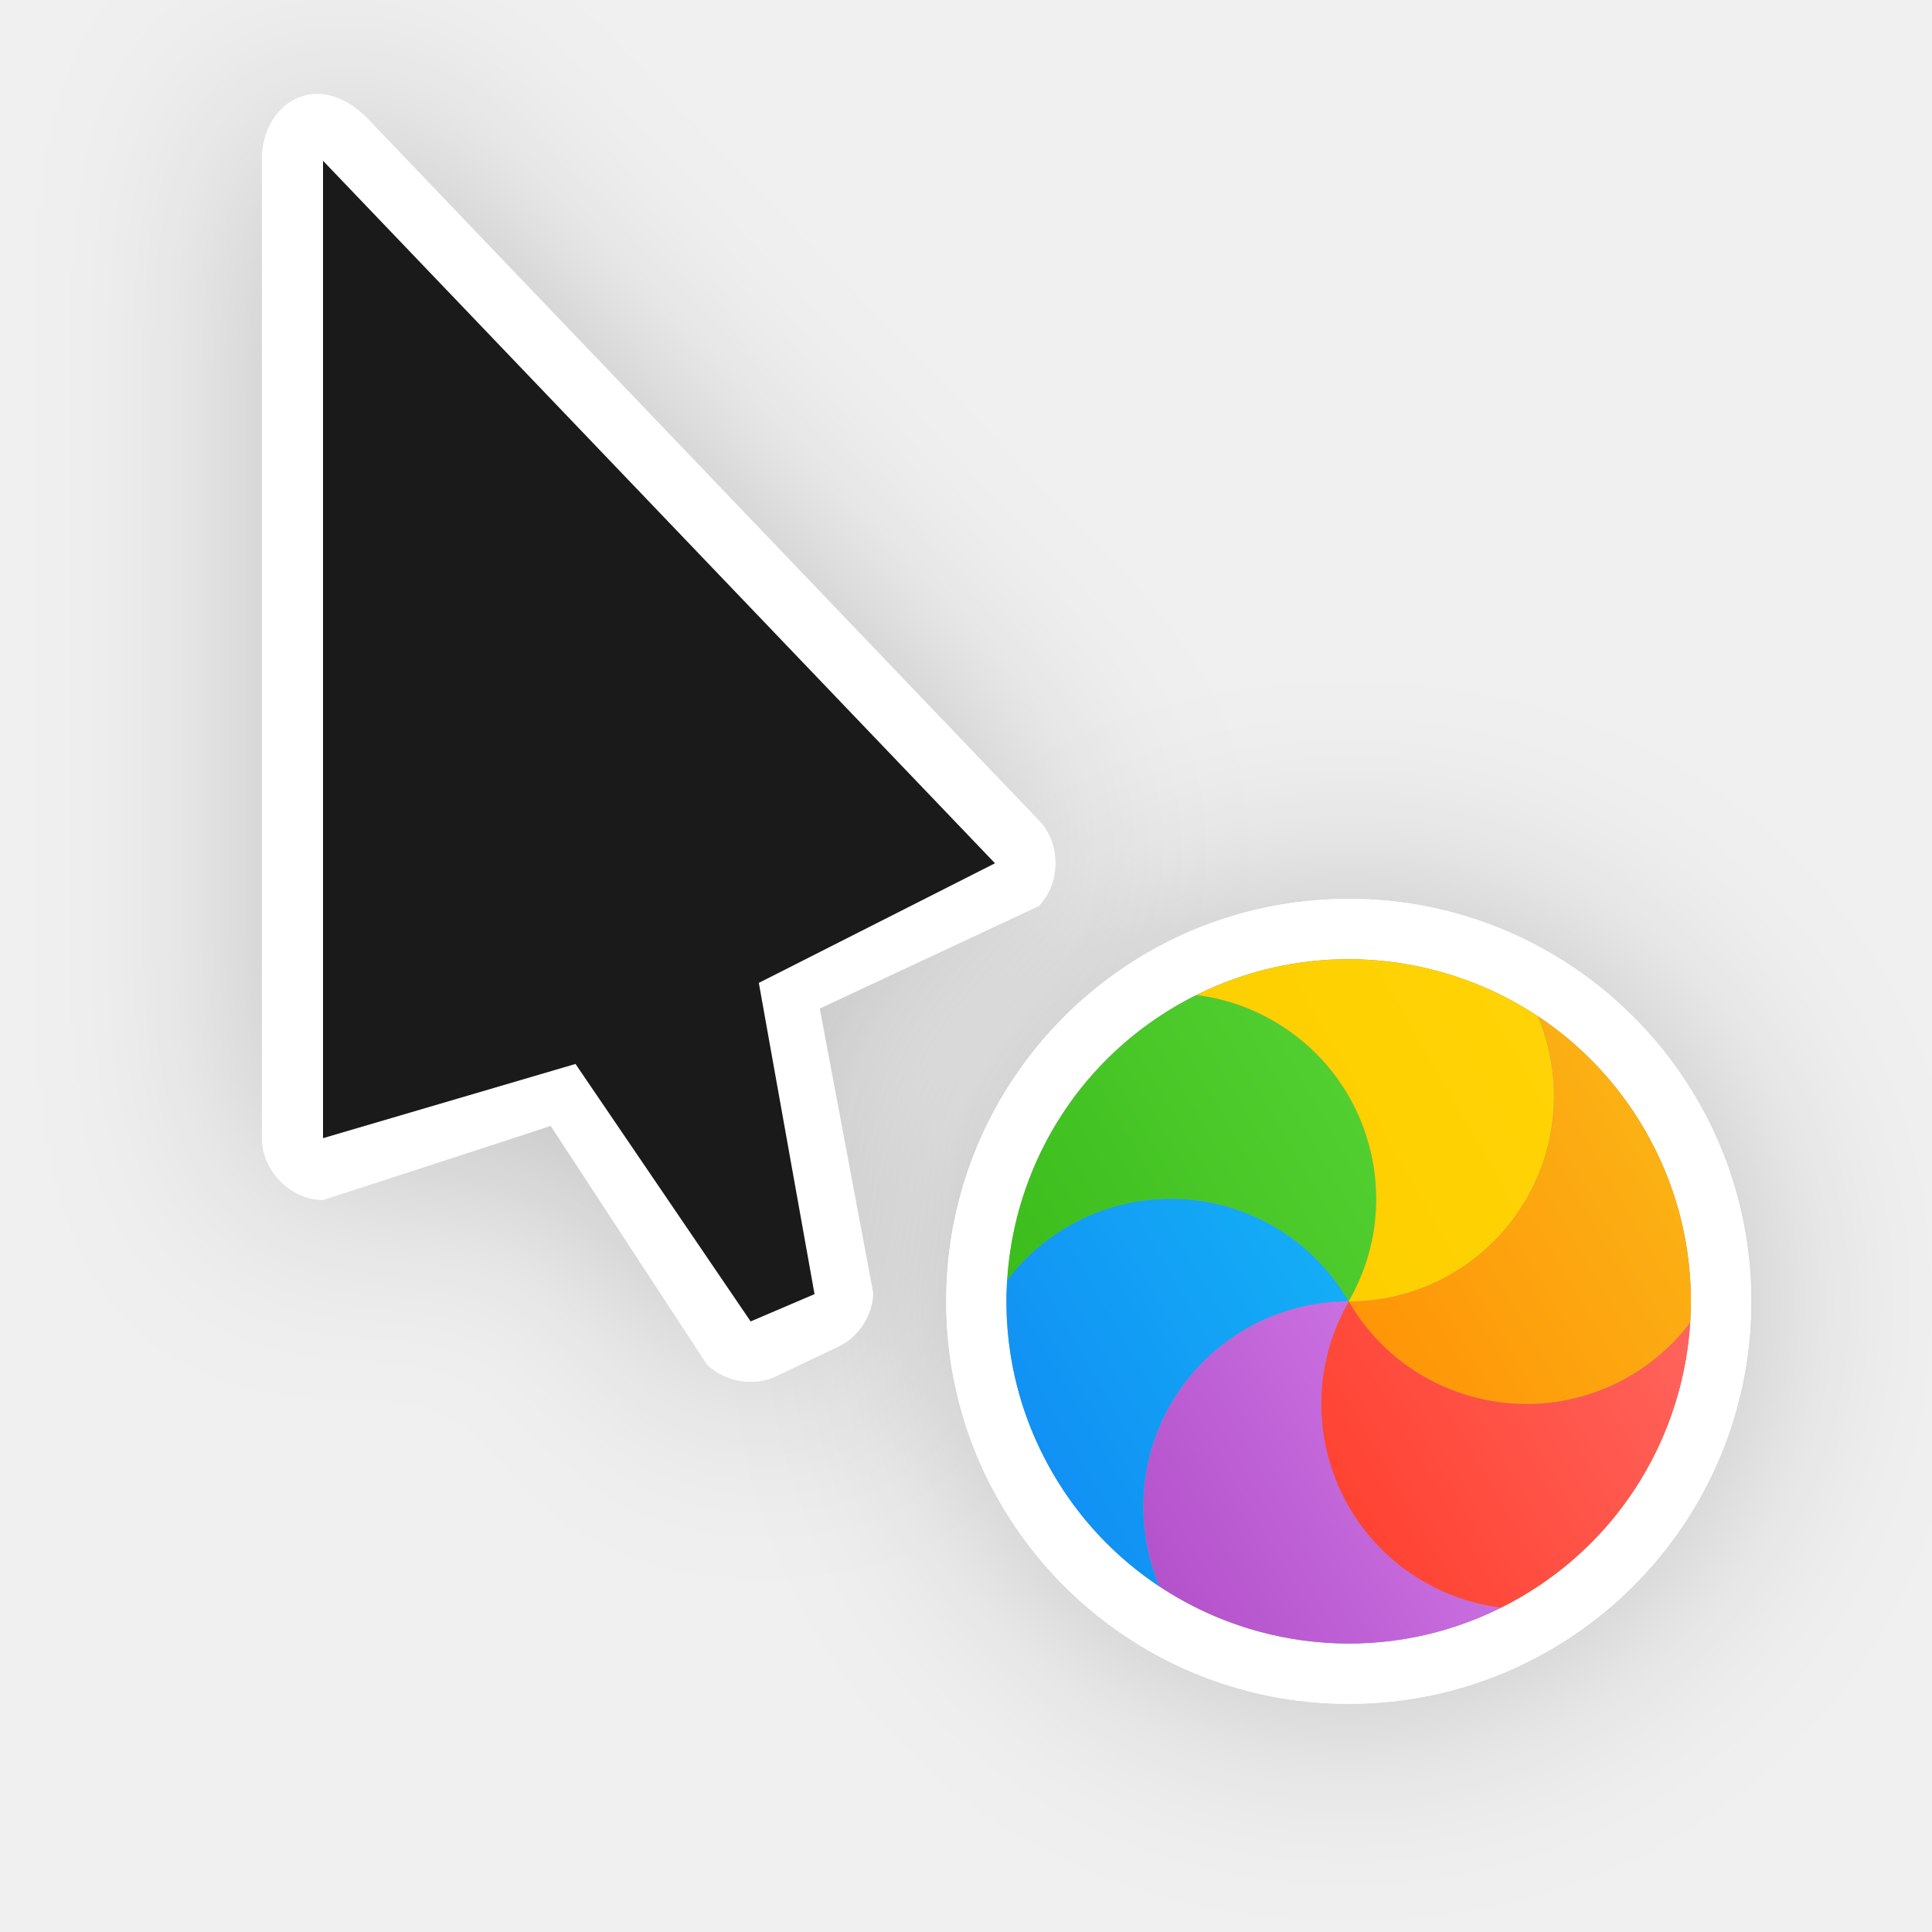
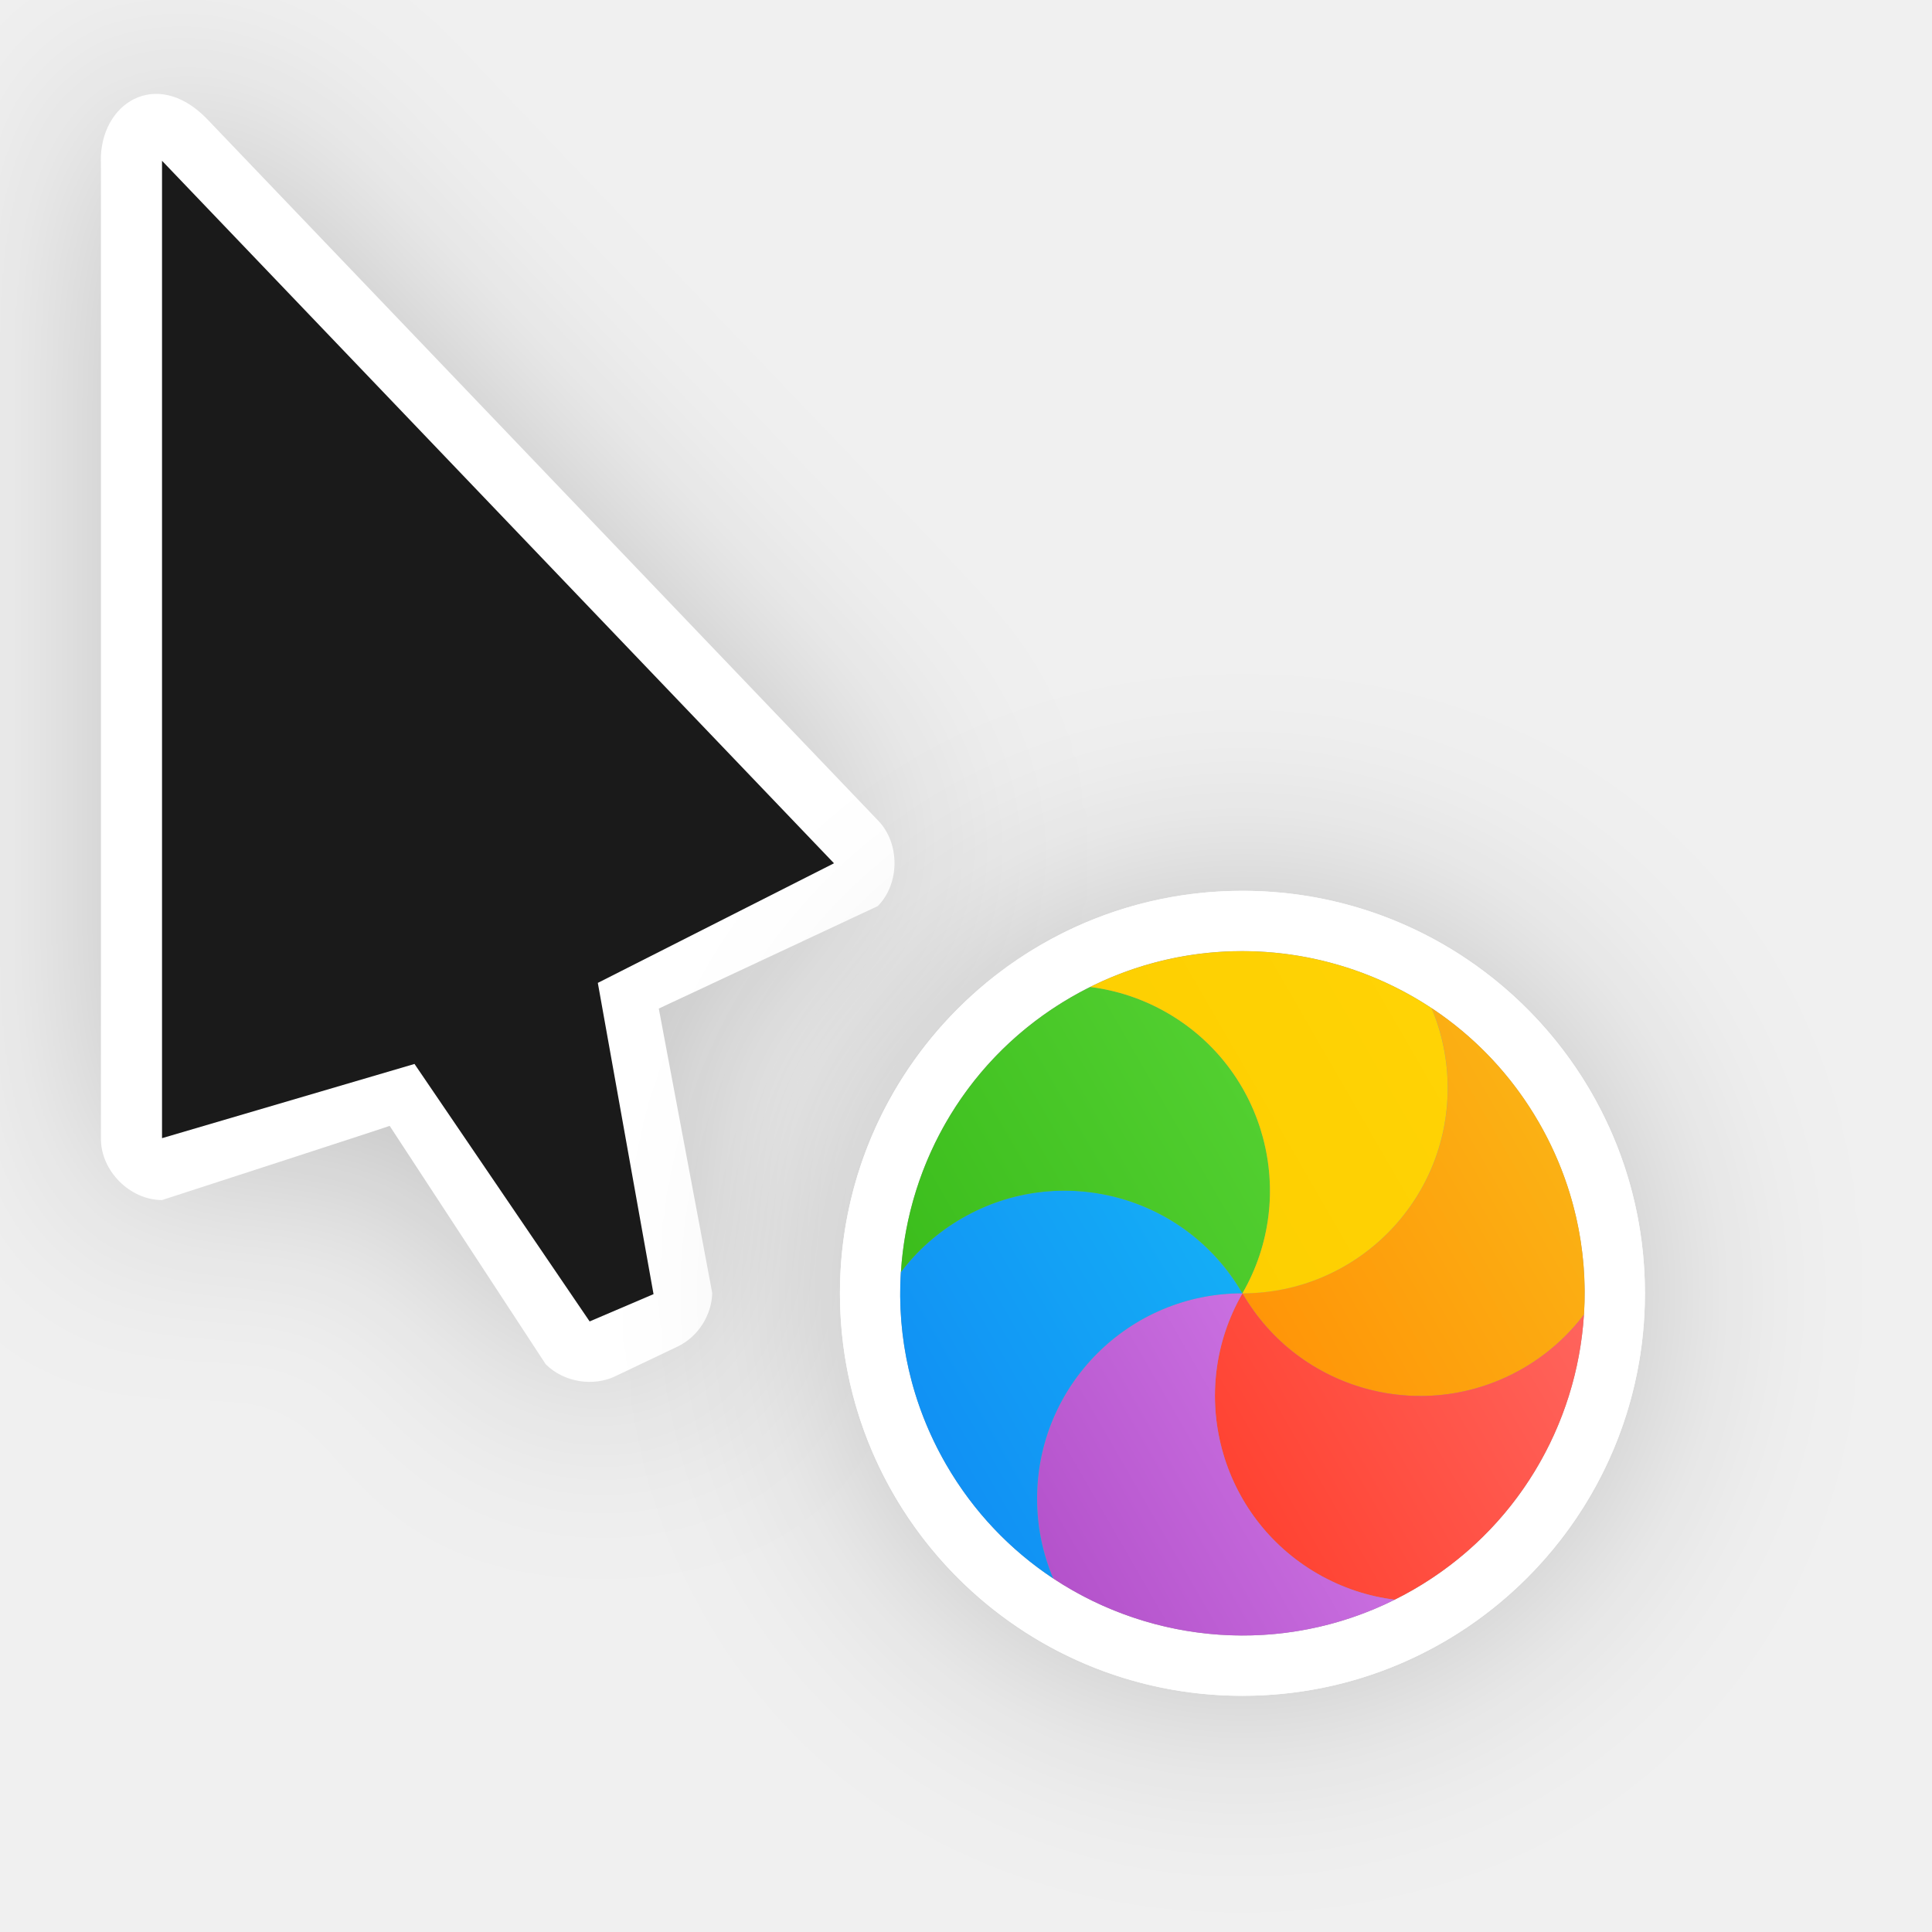
<svg xmlns="http://www.w3.org/2000/svg" height="24" viewBox="0 0 24 24" width="24" version="1.1" id="svg82">
  <defs id="defs86">
    <filter style="color-interpolation-filters:sRGB" id="filter1719" x="-0.328" width="1.656" y="-0.202" height="1.404">
      <feGaussianBlur stdDeviation="1.347" id="feGaussianBlur1721" />
    </filter>
    <filter style="color-interpolation-filters:sRGB" id="filter1723" x="-0.323" width="1.647" y="-0.323" height="1.647">
      <feGaussianBlur stdDeviation="2.965" id="feGaussianBlur1725" />
    </filter>
  </defs>
  <linearGradient id="a" gradientTransform="matrix(0.4579123,0,0,0.4380064,8.607332,9.250079)" gradientUnits="userSpaceOnUse" x1="17.871" x2="17.871" y1="7.669" y2="17.893">
    <stop offset="0" stop-color="#fbb114" id="stop2" />
    <stop offset="1" stop-color="#ff9508" id="stop4" />
  </linearGradient>
  <linearGradient id="b" gradientTransform="matrix(0.4206575,0,0,0.4767976,8.607332,9.250079)" gradientUnits="userSpaceOnUse" x1="23.954" x2="23.954" y1="8.61" y2="19.256">
    <stop offset="0" stop-color="#ff645d" id="stop7" />
    <stop offset="1" stop-color="#ff4332" id="stop9" />
  </linearGradient>
  <linearGradient id="c" gradientTransform="matrix(0.4914857,0,0,0.4080861,8.607332,9.250079)" gradientUnits="userSpaceOnUse" x1="20.127" x2="20.127" y1="19.205" y2="29.033">
    <stop offset="0" stop-color="#ca70e1" id="stop12" />
    <stop offset="1" stop-color="#b452cb" id="stop14" />
  </linearGradient>
  <linearGradient id="d" gradientTransform="matrix(0.4579123,0,0,0.4380064,8.607332,9.250079)" gradientUnits="userSpaceOnUse" x1="16.36" x2="16.36" y1="17.893" y2="28.118">
    <stop offset="0" stop-color="#14adf6" id="stop17" />
    <stop offset="1" stop-color="#1191f4" id="stop19" />
  </linearGradient>
  <linearGradient id="e" gradientTransform="matrix(0.4206575,0,0,0.4767976,8.607332,9.250079)" gradientUnits="userSpaceOnUse" x1="13.308" x2="13.308" y1="13.619" y2="24.265">
    <stop offset="0" stop-color="#52cf30" id="stop22" />
    <stop offset="1" stop-color="#3bbd1c" id="stop24" />
  </linearGradient>
  <linearGradient id="f" gradientTransform="matrix(0.4914857,0,0,0.4080861,8.607332,9.250079)" gradientUnits="userSpaceOnUse" x1="11.766" x2="11.766" y1="9.377" y2="19.205">
    <stop offset="0" stop-color="#ffd305" id="stop27" />
    <stop offset="1" stop-color="#fdcf01" id="stop29" />
  </linearGradient>
  <filter id="g" height="1.272" width="1.441" x="-0.22" y="-0.136" style="color-interpolation-filters:sRGB">
    <feGaussianBlur stdDeviation="1.192" id="feGaussianBlur32" />
  </filter>
  <filter id="h" height="1.444" width="1.444" x="-0.222" y="-0.222" style="color-interpolation-filters:sRGB">
    <feGaussianBlur stdDeviation="1.202" id="feGaussianBlur35" />
  </filter>
-   <path style="opacity:0.2;fill:#000000;fill-opacity:1;stroke-width:0.759;filter:url(#filter1719)" id="path1677" d="M 3.254,2.007 V 14.149 c 3.8e-5,0.397 0.362,0.759 0.759,0.759 0,0 2.946,-0.956 2.828,-0.922 l 1.939,2.962 c 0.224,0.224 0.594,0.284 0.877,0.142 l 0.765,-0.364 c 0.249,-0.121 0.42,-0.387 0.427,-0.664 l -0.664,-3.533 2.721,-1.272 c 0.277,-0.281 0.277,-0.787 0,-1.067 L 4.558,1.462 C 3.936,0.84 3.241,1.284 3.254,2.007 Z" />
-   <g transform="matrix(0.4545453,0,0,0.4545453,-147.3018,-353.978)" style="opacity:0.2;fill:#000000;fill-opacity:1;fill-rule:evenodd;filter:url(#filter1723)" id="g1697">
+   <path style="opacity:0.2;fill:#000000;fill-opacity:1;stroke-width:0.759;filter:url(#filter1719)" id="path1677" d="M 1.254,2.007 V 14.149 c 3.8e-5,0.397 0.362,0.759 0.759,0.759 0,0 2.946,-0.956 2.828,-0.922 l 1.939,2.962 c 0.224,0.224 0.594,0.284 0.877,0.142 L 8.422,16.726 c 0.249,-0.121 0.42,-0.387 0.427,-0.664 l -0.664,-3.533 2.721,-1.272 c 0.277,-0.281 0.277,-0.787 0,-1.067 L 2.558,1.462 C 1.936,0.84 1.241,1.284 1.254,2.007 Z" />
+   <g id="g46" transform="matrix(0.7588509,0,0,0.7588509,-122.5974,-577.1077)">
+     <path style="fill:#ffffff" id="path42" d="m 163.209,763.147 v 16 c 5e-5,0.524 0.476,1 1,1 0,0 3.883,-1.259 3.726,-1.215 l 2.555,3.903 c 0.295,0.295 0.783,0.375 1.156,0.188 l 1.008,-0.48 c 0.328,-0.159 0.554,-0.51 0.562,-0.875 l -0.875,-4.656 3.585,-1.677 c 0.365,-0.37 0.365,-1.037 0,-1.406 l -11,-11.5 c -0.82,-0.82 -1.736,-0.235 -1.719,0.719 z" />
+     <path style="fill:#1a1a1a" id="path44" d="m 164.209,779.134 v -16 l 11,11.5 -3.866,1.958 0.912,5.095 -1.046,0.447 -2.867,-4.215 z" />
+   </g>
+   <g transform="matrix(0.4545453,0,0,0.4545453,-148.6218,-354.078)" style="opacity:0.2;fill:#000000;fill-opacity:1;fill-rule:evenodd;filter:url(#filter1723)" id="g1697">
    <circle id="circle1683" r="11" cy="814.317" cx="360.923" style="fill:#000000;fill-opacity:1" />
    <path id="path1685" d="m 367.005,805.15 c 0.333,0.789 0.518,1.656 0.518,2.567 0,3.645 -2.955,6.6 -6.6,6.6 1.823,-3.157 0.741,-7.193 -2.416,-9.016 -0.789,-0.456 -1.633,-0.73 -2.484,-0.835 1.475,-0.735 3.139,-1.149 4.9,-1.149 2.249,0 4.34,0.675 6.082,1.833 z" style="fill:#000000;fill-opacity:1" />
    <path id="path1687" d="m 371.902,815.002 c -0.516,0.683 -1.175,1.276 -1.963,1.731 -3.157,1.823 -7.193,0.741 -9.016,-2.416 3.645,0 6.6,-2.955 6.6,-6.6 0,-0.91 -0.184,-1.778 -0.518,-2.567 2.964,1.971 4.918,5.341 4.918,9.167 0,0.23 -0.007,0.459 -0.021,0.685 z" style="fill:#000000;fill-opacity:1" />
    <path id="path1689" d="m 365.823,824.168 c -0.851,-0.106 -1.695,-0.38 -2.484,-0.835 -3.157,-1.823 -4.238,-5.859 -2.416,-9.016 1.823,3.157 5.859,4.238 9.016,2.416 0.788,-0.455 1.447,-1.048 1.963,-1.731 -0.247,4.022 -2.656,7.46 -6.079,9.166 z" style="fill:#000000;fill-opacity:1" />
    <path id="path1691" d="m 354.841,823.484 c -0.333,-0.789 -0.518,-1.656 -0.518,-2.567 0,-3.645 2.955,-6.6 6.6,-6.6 -1.823,3.157 -0.741,7.193 2.416,9.016 0.789,0.456 1.633,0.73 2.484,0.835 -1.475,0.735 -3.139,1.149 -4.9,1.149 -2.249,0 -4.34,-0.675 -6.082,-1.833 z" style="fill:#000000;fill-opacity:1" />
    <path id="path1693" d="m 349.944,813.632 c 0.516,-0.683 1.175,-1.276 1.963,-1.731 3.157,-1.823 7.193,-0.741 9.016,2.416 -3.645,0 -6.6,2.955 -6.6,6.6 0,0.91 0.184,1.778 0.518,2.567 -2.964,-1.971 -4.918,-5.341 -4.918,-9.167 0,-0.23 0.007,-0.459 0.021,-0.685 z" style="fill:#000000;fill-opacity:1" />
    <path id="path1695" d="m 356.023,804.466 c 0.851,0.106 1.695,0.38 2.484,0.835 3.157,1.823 4.238,5.859 2.416,9.016 -1.823,-3.157 -5.859,-4.238 -9.016,-2.416 -0.788,0.455 -1.447,1.048 -1.963,1.731 0.247,-4.022 2.656,-7.46 6.079,-9.166 z" style="fill:#000000;fill-opacity:1" />
  </g>
-   <g id="g46" transform="matrix(0.7588509,0,0,0.7588509,-120.5974,-577.1077)">
-     <path style="fill:#ffffff" id="path42" d="m 163.209,763.147 v 16 c 5e-5,0.524 0.476,1 1,1 0,0 3.883,-1.259 3.726,-1.215 l 2.555,3.903 c 0.295,0.295 0.783,0.375 1.156,0.188 l 1.008,-0.48 c 0.328,-0.159 0.554,-0.51 0.562,-0.875 l -0.875,-4.656 3.585,-1.677 c 0.365,-0.37 0.365,-1.037 0,-1.406 l -11,-11.5 c -0.82,-0.82 -1.736,-0.235 -1.719,0.719 z" />
-     <path style="fill:#1a1a1a" id="path44" d="m 164.209,779.134 v -16 l 11,11.5 -3.866,1.958 0.912,5.095 -1.046,0.447 -2.867,-4.215 z" />
-   </g>
-   <g id="g62" style="fill:#ffffff;fill-rule:evenodd" transform="matrix(0.4545453,0,0,0.4545453,-147.3018,-353.978)">
+   <g id="g62" style="fill:#ffffff;fill-rule:evenodd" transform="matrix(0.4545453,0,0,0.4545453,-148.6218,-354.078)">
    <circle cx="360.923" cy="814.317" r="11" id="circle48" />
    <path d="m 367.005,805.15 c 0.333,0.789 0.518,1.656 0.518,2.567 0,3.645 -2.955,6.6 -6.6,6.6 1.823,-3.157 0.741,-7.193 -2.416,-9.016 -0.789,-0.456 -1.633,-0.73 -2.484,-0.835 1.475,-0.735 3.139,-1.149 4.9,-1.149 2.249,0 4.34,0.675 6.082,1.833 z" id="path50" />
    <path d="m 371.902,815.002 c -0.516,0.683 -1.175,1.276 -1.963,1.731 -3.157,1.823 -7.193,0.741 -9.016,-2.416 3.645,0 6.6,-2.955 6.6,-6.6 0,-0.91 -0.184,-1.778 -0.518,-2.567 2.964,1.971 4.918,5.341 4.918,9.167 0,0.23 -0.007,0.459 -0.021,0.685 z" id="path52" />
    <path d="m 365.823,824.168 c -0.851,-0.106 -1.695,-0.38 -2.484,-0.835 -3.157,-1.823 -4.238,-5.859 -2.416,-9.016 1.823,3.157 5.859,4.238 9.016,2.416 0.788,-0.455 1.447,-1.048 1.963,-1.731 -0.247,4.022 -2.656,7.46 -6.079,9.166 z" id="path54" />
    <path d="m 354.841,823.484 c -0.333,-0.789 -0.518,-1.656 -0.518,-2.567 0,-3.645 2.955,-6.6 6.6,-6.6 -1.823,3.157 -0.741,7.193 2.416,9.016 0.789,0.456 1.633,0.73 2.484,0.835 -1.475,0.735 -3.139,1.149 -4.9,1.149 -2.249,0 -4.34,-0.675 -6.082,-1.833 z" id="path56" />
    <path d="m 349.944,813.632 c 0.516,-0.683 1.175,-1.276 1.963,-1.731 3.157,-1.823 7.193,-0.741 9.016,2.416 -3.645,0 -6.6,2.955 -6.6,6.6 0,0.91 0.184,1.778 0.518,2.567 -2.964,-1.971 -4.918,-5.341 -4.918,-9.167 0,-0.23 0.007,-0.459 0.021,-0.685 z" id="path58" />
    <path d="m 356.023,804.466 c 0.851,0.106 1.695,0.38 2.484,0.835 3.157,1.823 4.238,5.859 2.416,9.016 -1.823,-3.157 -5.859,-4.238 -9.016,-2.416 -0.788,0.455 -1.447,1.048 -1.963,1.731 0.247,-4.022 2.656,-7.46 6.079,-9.166 z" id="path60" />
  </g>
-   <g id="g1646" transform="rotate(60,17.48096,17.20672)">
+   <g id="g1646" transform="rotate(60,16.90756,16.01356)">
    <circle style="fill:#959595;fill-rule:evenodd;stroke-width:0.423" id="circle64" r="4.25" cy="17.316" cx="16.216" />
    <g transform="matrix(0.9489808,0,0,0.9489808,0.6105051,1.100282)" id="g1636">
      <path d="m 18.921,13.355 c 0.136,0.321 0.211,0.674 0.211,1.045 0,1.484 -1.203,2.687 -2.687,2.687 0.742,-1.285 0.302,-2.929 -0.984,-3.671 -0.321,-0.185 -0.665,-0.297 -1.011,-0.34 0.601,-0.299 1.278,-0.468 1.995,-0.468 0.916,0 1.767,0.275 2.476,0.746 z" id="path66" style="fill:url(#a);fill-rule:evenodd;stroke-width:0.445" />
      <path d="m 20.915,17.366 c -0.21,0.278 -0.478,0.519 -0.799,0.705 -1.285,0.742 -2.929,0.302 -3.671,-0.984 1.484,0 2.687,-1.203 2.687,-2.687 0,-0.371 -0.075,-0.724 -0.211,-1.045 1.207,0.802 2.002,2.174 2.002,3.732 0,0.094 -0.003,0.187 -0.009,0.279 z" id="path68" style="fill:url(#b);fill-rule:evenodd;stroke-width:0.445" />
      <path d="m 18.44,21.098 c -0.346,-0.043 -0.69,-0.155 -1.011,-0.34 -1.285,-0.742 -1.726,-2.385 -0.984,-3.671 0.742,1.285 2.385,1.726 3.671,0.984 0.321,-0.185 0.589,-0.427 0.799,-0.705 -0.101,1.638 -1.081,3.037 -2.475,3.732 z" id="path70" style="fill:url(#c);fill-rule:evenodd;stroke-width:0.445" />
      <path d="m 13.968,20.82 c -0.136,-0.321 -0.211,-0.674 -0.211,-1.045 0,-1.484 1.203,-2.687 2.687,-2.687 -0.742,1.285 -0.302,2.929 0.984,3.671 0.321,0.186 0.665,0.297 1.011,0.34 -0.601,0.299 -1.278,0.468 -1.995,0.468 -0.916,0 -1.767,-0.275 -2.476,-0.746 z" id="path72" style="fill:url(#d);fill-rule:evenodd;stroke-width:0.445" />
      <path d="m 11.975,16.809 c 0.21,-0.278 0.478,-0.519 0.799,-0.705 1.285,-0.742 2.929,-0.302 3.671,0.984 -1.484,0 -2.687,1.203 -2.687,2.687 0,0.371 0.075,0.724 0.211,1.045 -1.207,-0.802 -2.002,-2.174 -2.002,-3.732 0,-0.094 0.003,-0.187 0.009,-0.279 z" id="path74" style="fill:url(#e);fill-rule:evenodd;stroke-width:0.445" />
      <path d="m 14.45,13.077 c 0.346,0.043 0.69,0.155 1.011,0.34 1.285,0.742 1.726,2.385 0.984,3.671 -0.742,-1.285 -2.385,-1.726 -3.671,-0.984 -0.321,0.185 -0.589,0.427 -0.799,0.705 0.101,-1.638 1.081,-3.037 2.475,-3.732 z" id="path76" style="fill:url(#f);fill-rule:evenodd;stroke-width:0.445" />
    </g>
  </g>
</svg>
